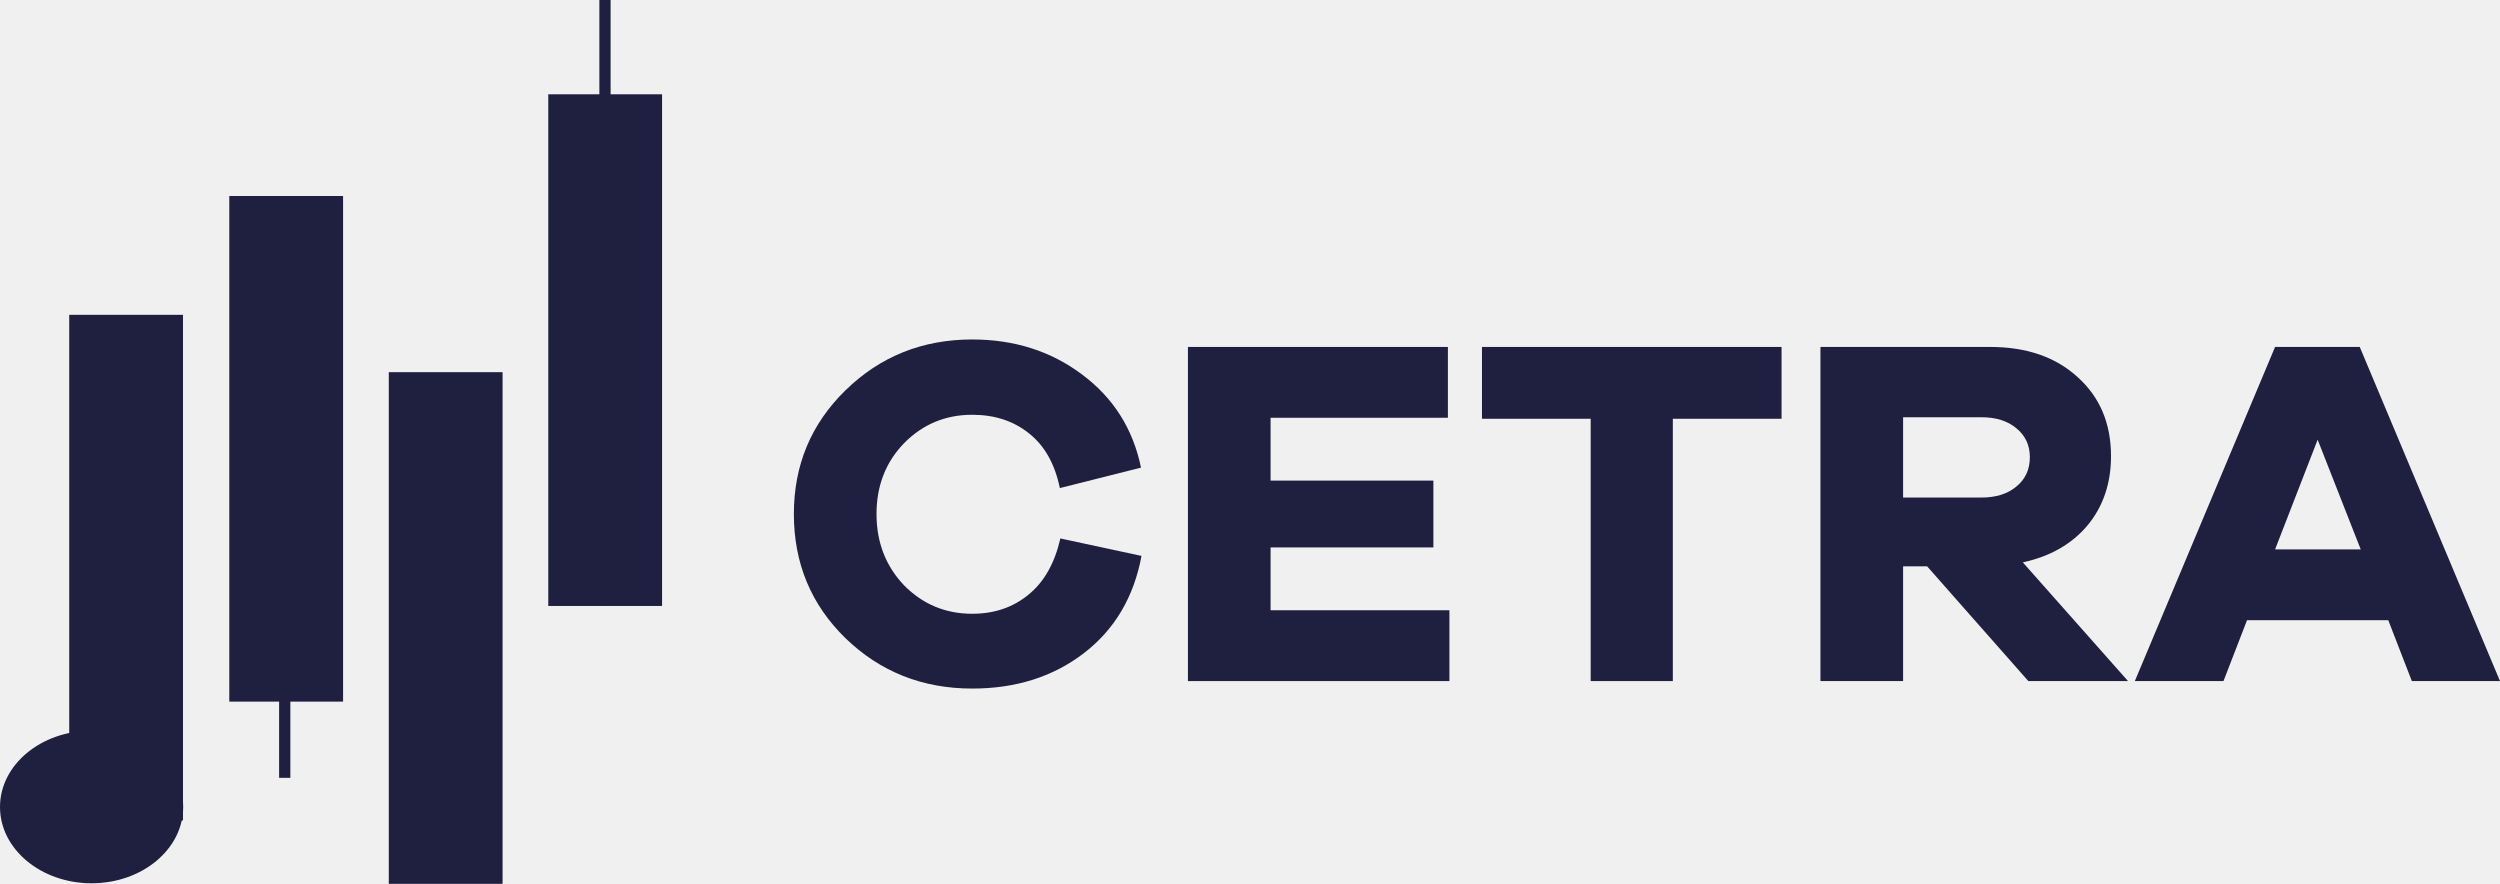
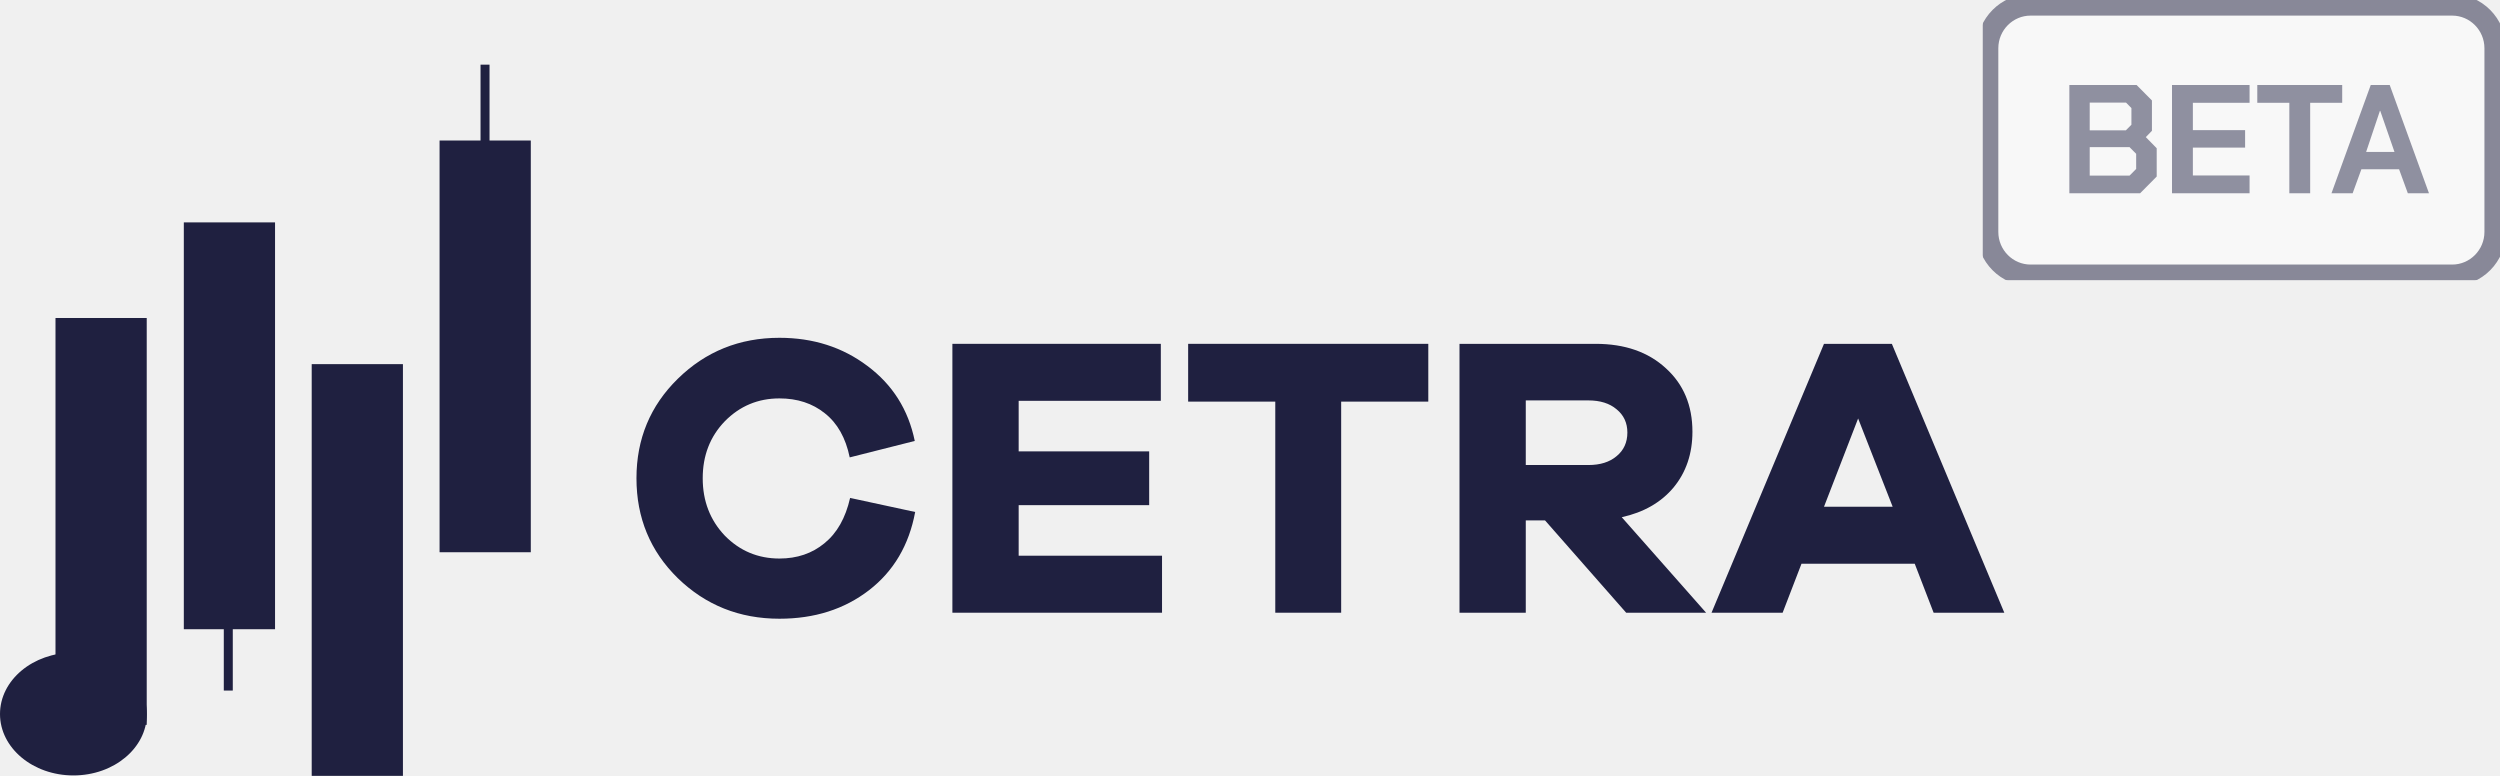
- <svg xmlns="http://www.w3.org/2000/svg" width="99" height="35" viewBox="0 0 99 35" fill="none">
-   <path d="M41.99 21.322L45.204 22.014C44.9 23.646 44.139 24.93 42.922 25.865C41.706 26.799 40.231 27.267 38.499 27.267C36.528 27.267 34.855 26.602 33.48 25.272C32.118 23.942 31.437 22.303 31.437 20.355C31.437 18.419 32.118 16.787 33.48 15.457C34.855 14.114 36.528 13.443 38.499 13.443C40.165 13.443 41.613 13.903 42.843 14.825C44.086 15.747 44.866 16.978 45.184 18.518L41.97 19.328C41.772 18.367 41.362 17.642 40.74 17.155C40.132 16.668 39.385 16.425 38.499 16.425C37.441 16.425 36.541 16.8 35.801 17.55C35.074 18.301 34.71 19.236 34.71 20.355C34.71 21.474 35.074 22.415 35.801 23.179C36.541 23.929 37.441 24.305 38.499 24.305C39.372 24.305 40.112 24.054 40.721 23.554C41.342 23.054 41.765 22.31 41.99 21.322Z" fill="#1F2040" />
-   <path d="M57.397 24.166V26.971H47.042V13.739H57.337V16.543H50.315V19.032H56.762V21.678H50.315V24.166H57.397Z" fill="#1F2040" />
-   <path d="M70.549 16.583H66.244V26.971H62.991V16.583H58.686V13.739H70.549V16.583Z" fill="#1F2040" />
-   <path d="M84.27 26.971H80.323L76.315 22.428H75.363V26.971H72.09V13.739H78.815C80.256 13.739 81.413 14.14 82.286 14.944C83.159 15.733 83.596 16.774 83.596 18.064C83.596 19.143 83.285 20.058 82.663 20.809C82.042 21.546 81.189 22.033 80.104 22.27L84.27 26.971ZM75.363 19.703H78.458C79.04 19.703 79.503 19.558 79.846 19.268C80.204 18.979 80.382 18.59 80.382 18.103C80.382 17.629 80.204 17.248 79.846 16.958C79.503 16.668 79.04 16.523 78.458 16.523H75.363V19.703Z" fill="#1F2040" />
-   <path d="M99 26.971H95.509L94.576 24.561H88.982L88.05 26.971H84.539L90.093 13.739H93.446L99 26.971ZM93.485 21.757L91.779 17.412L90.093 21.757H93.485Z" fill="#1F2040" />
-   <path d="M7.247 12.467H2.741V32.489H7.247V12.467Z" fill="#1F2040" />
-   <path d="M13.586 7.762H9.08V27.784H13.586V7.762Z" fill="#1F2040" />
-   <path d="M19.902 14.738H15.396V35H19.902V14.738Z" fill="#1F2040" />
-   <path d="M26.218 3.734H21.712V23.996H26.218V3.734Z" fill="#1F2040" />
-   <path d="M24.18 0H23.735V23.974H24.18V0Z" fill="#1F2040" />
-   <path d="M11.498 9.236H11.053V30.802H11.498V9.236Z" fill="#1F2040" />
-   <path d="M3.627 34.978C5.63 34.978 7.254 33.626 7.254 31.957C7.254 30.288 5.63 28.936 3.627 28.936C1.624 28.936 0 30.288 0 31.957C0 33.626 1.624 34.978 3.627 34.978Z" fill="#1F2040" />
+ <svg xmlns="http://www.w3.org/2000/svg" width="116" height="36" viewBox="0 0 116 36" fill="none">
+   <path d="M39.445 23.104L42.464 23.756C42.178 25.295 41.464 26.505 40.321 27.387C39.178 28.268 37.793 28.709 36.166 28.709C34.314 28.709 32.743 28.082 31.451 26.828C30.171 25.574 29.532 24.029 29.532 22.192C29.532 20.367 30.171 18.828 31.451 17.574C32.743 16.308 34.314 15.674 36.166 15.674C37.731 15.674 39.091 16.109 40.246 16.978C41.414 17.847 42.147 19.008 42.445 20.46L39.427 21.223C39.24 20.317 38.855 19.634 38.271 19.175C37.7 18.716 36.998 18.486 36.166 18.486C35.172 18.486 34.327 18.84 33.631 19.547C32.948 20.255 32.606 21.136 32.606 22.192C32.606 23.247 32.948 24.134 33.631 24.854C34.327 25.562 35.172 25.916 36.166 25.916C36.985 25.916 37.681 25.68 38.253 25.208C38.837 24.736 39.234 24.035 39.445 23.104Z" fill="#1F2040" />
+   <path d="M53.918 25.785V28.43H44.191V15.954H53.862V18.598H47.266V20.944H53.322V23.439H47.266V25.785H53.918Z" fill="#1F2040" />
+   <path d="M66.273 18.635H62.23V28.43H59.173V18.635H55.13V15.954H66.273V18.635Z" fill="#1F2040" />
+   <path d="M79.163 28.43H75.454L71.69 24.147H70.796V28.43H67.721V15.954H74.038C75.392 15.954 76.479 16.332 77.299 17.09C78.119 17.834 78.529 18.815 78.529 20.032C78.529 21.049 78.237 21.912 77.653 22.62C77.07 23.315 76.268 23.774 75.249 23.998L79.163 28.43ZM70.796 21.577H73.703C74.249 21.577 74.684 21.441 75.007 21.168C75.343 20.894 75.51 20.528 75.51 20.069C75.51 19.622 75.343 19.262 75.007 18.989C74.684 18.716 74.249 18.579 73.703 18.579H70.796V21.577Z" fill="#1F2040" />
+   <path d="M93 28.43H89.72L88.844 26.158H83.589L82.714 28.43H79.415L84.633 15.954H87.782L93 28.43ZM87.82 23.514L86.217 19.417L84.633 23.514H87.82Z" fill="#1F2040" />
+   <path d="M6.808 14.755H2.575V33.633H6.808V14.755Z" fill="#1F2040" />
+   <path d="M12.762 10.319H8.529V29.196H12.762V10.319Z" fill="#1F2040" />
+   <path d="M18.696 16.896H14.463V36H18.696V16.896Z" fill="#1F2040" />
+   <path d="M24.629 6.52H20.396V25.624H24.629V6.52Z" fill="#1F2040" />
+   <path d="M22.714 3H22.297V25.604H22.714V3Z" fill="#1F2040" />
+   <path d="M10.801 11.708H10.384V32.042H10.801V11.708Z" fill="#1F2040" />
+   <path d="M3.407 35.98C5.289 35.98 6.814 34.704 6.814 33.131C6.814 31.558 5.289 30.282 3.407 30.282C1.525 30.282 0 31.558 0 33.131C0 34.704 1.525 35.98 3.407 35.98Z" fill="#1F2040" />
+   <g clip-path="url(#clip0_1440_1151)">
+     <path opacity="0.5" d="M113.778 0.224H94.222C93.118 0.224 92.222 1.127 92.222 2.241V10.759C92.222 11.873 93.118 12.776 94.222 12.776H113.778C114.882 12.776 115.778 11.873 115.778 10.759V2.241C115.778 1.127 114.882 0.224 113.778 0.224Z" fill="white" stroke="#1F2040" />
+     <path d="M96.018 3.945H99.139L99.85 4.662V6.068L99.566 6.362L100.071 6.878V8.191L99.303 8.966H96.018V3.945ZM98.642 6.046L98.898 5.788V5.014L98.649 4.762H96.963V6.046H98.642ZM98.812 8.148L99.118 7.839V7.137L98.812 6.828H96.963V8.148H98.812ZM100.781 3.945H104.38V4.77H101.749V6.039H104.173V6.85H101.749V8.141H104.38V8.966H100.781V3.945ZM106.225 4.77H104.738V3.945H108.678V4.77H107.192V8.966H106.225V4.77ZM110.002 3.945H110.883L112.704 8.966H111.723L111.317 7.854H109.568L109.163 8.966H108.181L110.002 3.945ZM111.104 7.05L110.443 5.143H110.428L109.788 7.05H111.104Z" fill="#8F90A0" />
+   </g>
+   <defs>
+     <clipPath id="clip0_1440_1151">
+       <rect width="24" height="13" fill="white" transform="translate(92)" />
+     </clipPath>
+   </defs>
</svg>
